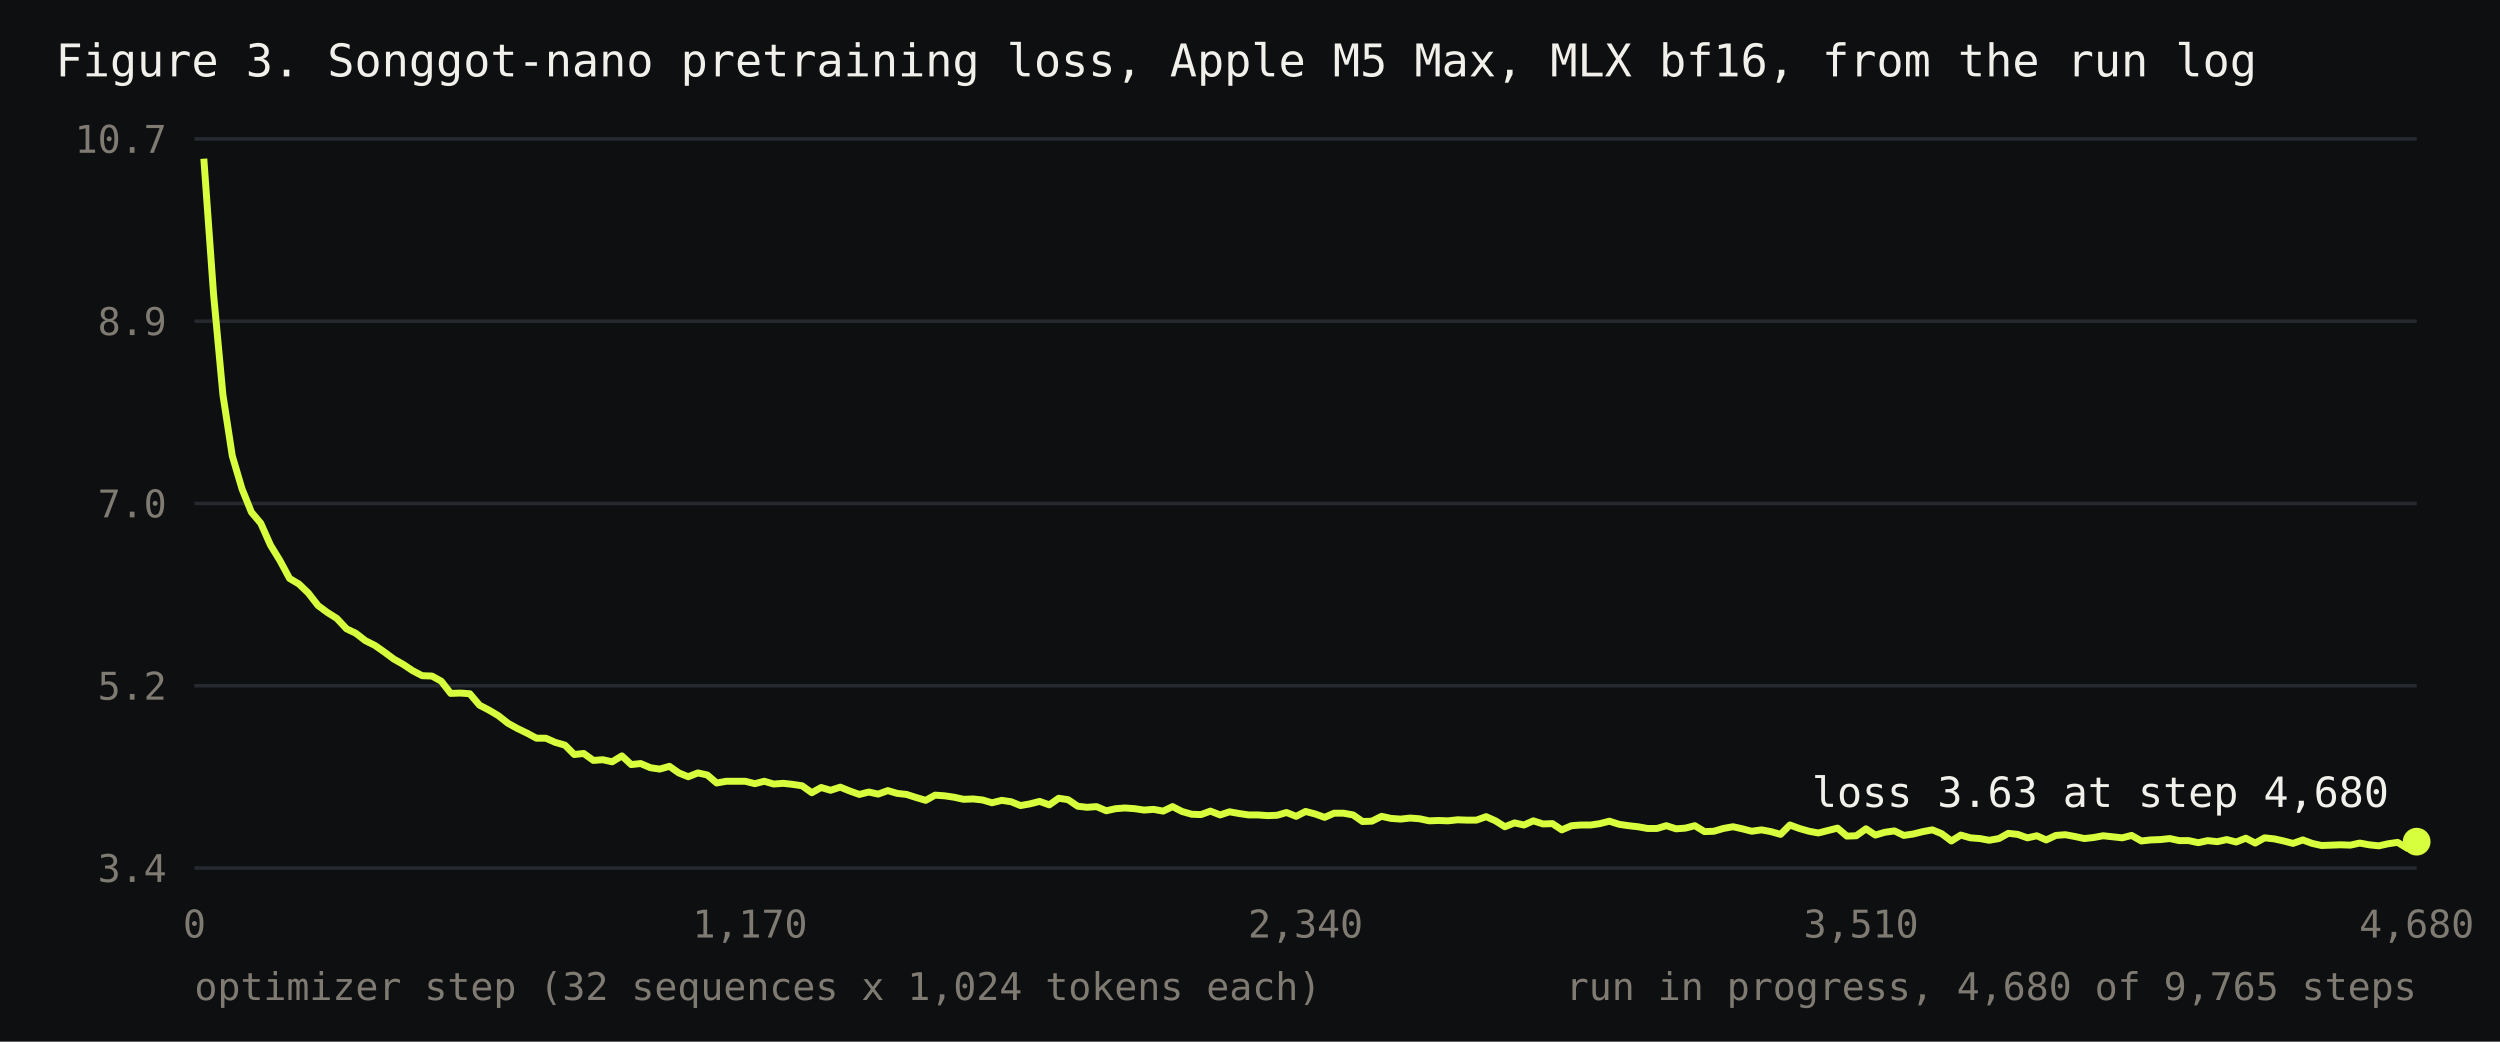
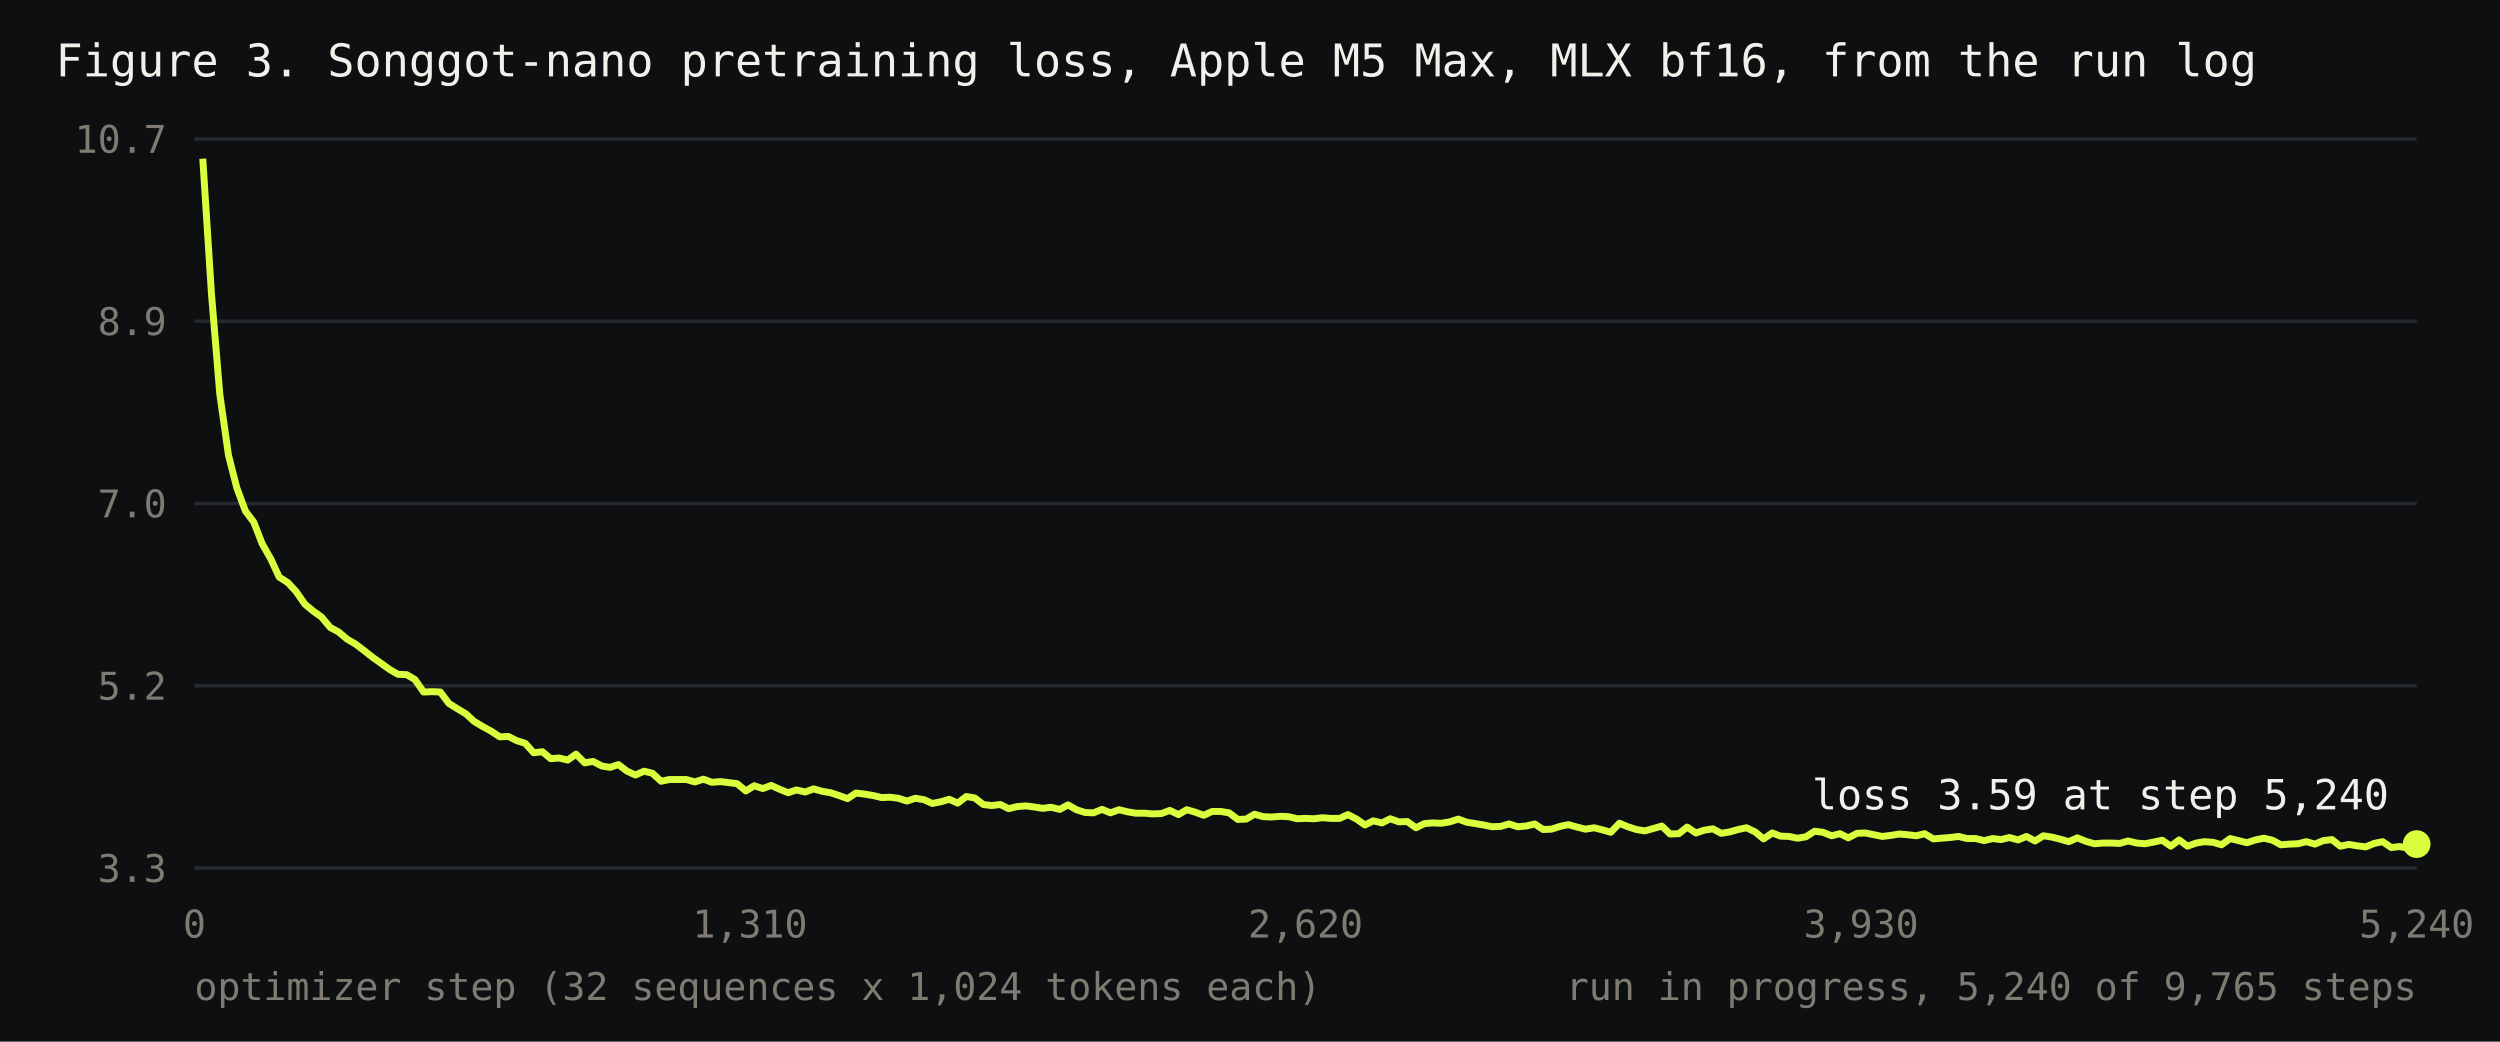
<svg xmlns="http://www.w3.org/2000/svg" viewBox="0 0 720 300" width="100%" role="img" aria-label="Figure 3. Songgot-nano pretraining loss, Apple M5 Max, MLX bf16, from the run log" font-family="IBM Plex Mono, Menlo, monospace" font-size="12">
  <rect width="720" height="300" fill="#0e0f11" />
  <text x="16" y="22" fill="#f2f0ea" font-size="13" font-weight="500">Figure 3. Songgot-nano pretraining loss, Apple M5 Max, MLX bf16, from the run log</text>
  <line x1="56" x2="696" y1="250.0" y2="250.0" stroke="#262a30" />
-   <text x="48" y="254.0" fill="#7f7b72" text-anchor="end" font-size="11">3.4</text>
+   <text x="48" y="254.0" fill="#7f7b72" text-anchor="end" font-size="11">3.3</text>
  <line x1="56" x2="696" y1="197.5" y2="197.5" stroke="#262a30" />
  <text x="48" y="201.5" fill="#7f7b72" text-anchor="end" font-size="11">5.2</text>
  <line x1="56" x2="696" y1="145.0" y2="145.0" stroke="#262a30" />
  <text x="48" y="149.0" fill="#7f7b72" text-anchor="end" font-size="11">7.0</text>
  <line x1="56" x2="696" y1="92.5" y2="92.5" stroke="#262a30" />
  <text x="48" y="96.5" fill="#7f7b72" text-anchor="end" font-size="11">8.9</text>
  <line x1="56" x2="696" y1="40.0" y2="40.0" stroke="#262a30" />
  <text x="48" y="44.0" fill="#7f7b72" text-anchor="end" font-size="11">10.7</text>
  <text x="56.0" y="270" fill="#7f7b72" text-anchor="middle" font-size="11">0</text>
-   <text x="216.0" y="270" fill="#7f7b72" text-anchor="middle" font-size="11">1,170</text>
-   <text x="376.0" y="270" fill="#7f7b72" text-anchor="middle" font-size="11">2,340</text>
-   <text x="536.0" y="270" fill="#7f7b72" text-anchor="middle" font-size="11">3,510</text>
-   <text x="696.0" y="270" fill="#7f7b72" text-anchor="middle" font-size="11">4,680</text>
-   <path d="M58.7,45.7 L61.5,84.7 L64.2,113.7 L66.9,131.3 L69.7,140.8 L72.4,147.5 L75.1,150.7 L77.9,157.0 L80.6,161.4 L83.4,166.6 L86.1,168.2 L88.8,170.8 L91.6,174.4 L94.3,176.4 L97.0,178.1 L99.8,181.1 L102.5,182.4 L105.2,184.5 L108.0,185.9 L110.7,187.8 L113.4,189.8 L116.2,191.4 L118.9,193.2 L121.6,194.6 L124.4,194.7 L127.1,196.2 L129.8,199.7 L132.6,199.6 L135.3,199.8 L138.1,203.1 L140.8,204.5 L143.5,206.1 L146.3,208.3 L149.0,209.8 L151.7,211.1 L154.5,212.6 L157.2,212.6 L159.9,213.8 L162.7,214.6 L165.4,217.3 L168.1,217.0 L170.9,219.0 L173.6,218.8 L176.3,219.4 L179.1,217.7 L181.8,220.2 L184.5,219.9 L187.3,221.1 L190.0,221.5 L192.8,220.7 L195.5,222.6 L198.2,223.7 L201.0,222.6 L203.7,223.2 L206.4,225.5 L209.2,225.0 L211.9,225.0 L214.6,225.0 L217.4,225.7 L220.1,225.0 L222.8,225.8 L225.6,225.6 L228.3,225.9 L231.0,226.3 L233.8,228.3 L236.5,226.8 L239.2,227.6 L242.0,226.7 L244.7,227.8 L247.5,228.8 L250.2,228.1 L252.9,228.7 L255.7,227.7 L258.4,228.5 L261.1,228.8 L263.9,229.7 L266.6,230.5 L269.3,229.0 L272.1,229.2 L274.8,229.6 L277.5,230.2 L280.3,230.1 L283.0,230.4 L285.7,231.2 L288.5,230.5 L291.2,230.9 L293.9,232.0 L296.7,231.5 L299.4,230.8 L302.2,231.8 L304.9,229.9 L307.6,230.3 L310.4,232.2 L313.1,232.5 L315.8,232.3 L318.6,233.5 L321.3,232.9 L324.0,232.7 L326.8,232.9 L329.5,233.3 L332.2,233.1 L335.0,233.6 L337.7,232.3 L340.4,233.7 L343.2,234.5 L345.9,234.6 L348.6,233.6 L351.4,234.7 L354.1,233.8 L356.9,234.3 L359.6,234.7 L362.3,234.7 L365.1,234.9 L367.8,234.8 L370.5,234.0 L373.3,235.1 L376.0,233.7 L378.7,234.4 L381.5,235.4 L384.2,234.2 L386.9,234.2 L389.7,234.7 L392.4,236.6 L395.1,236.5 L397.9,235.1 L400.6,235.7 L403.4,235.9 L406.1,235.6 L408.8,235.8 L411.6,236.4 L414.3,236.3 L417.0,236.4 L419.8,236.1 L422.5,236.2 L425.2,236.2 L428.0,235.2 L430.7,236.4 L433.4,238.1 L436.2,237.0 L438.9,237.6 L441.6,236.4 L444.4,237.3 L447.1,237.2 L449.8,239.0 L452.6,237.8 L455.3,237.6 L458.1,237.6 L460.8,237.2 L463.5,236.5 L466.3,237.4 L469.0,237.8 L471.7,238.1 L474.5,238.6 L477.2,238.6 L479.9,237.8 L482.7,238.7 L485.4,238.5 L488.1,237.8 L490.9,239.5 L493.6,239.4 L496.3,238.6 L499.1,238.1 L501.8,238.7 L504.5,239.4 L507.3,239.0 L510.0,239.5 L512.8,240.3 L515.5,237.6 L518.2,238.6 L521.0,239.4 L523.7,239.9 L526.4,239.2 L529.2,238.5 L531.9,240.8 L534.6,240.7 L537.4,238.7 L540.1,240.5 L542.8,239.7 L545.6,239.3 L548.3,240.6 L551.0,240.2 L553.8,239.5 L556.5,239.0 L559.2,240.1 L562.0,242.2 L564.7,240.5 L567.5,241.3 L570.2,241.5 L572.9,242.0 L575.7,241.5 L578.4,240.0 L581.1,240.3 L583.9,241.3 L586.6,240.7 L589.3,241.9 L592.1,240.6 L594.8,240.4 L597.5,240.9 L600.3,241.5 L603.0,241.2 L605.7,240.7 L608.5,241.0 L611.2,241.3 L613.9,240.6 L616.7,242.2 L619.4,241.9 L622.2,241.8 L624.9,241.5 L627.6,242.1 L630.4,242.1 L633.1,242.7 L635.8,242.1 L638.6,242.4 L641.3,241.8 L644.0,242.5 L646.8,241.4 L649.5,242.8 L652.2,241.3 L655.0,241.6 L657.7,242.2 L660.4,242.9 L663.2,241.9 L665.9,242.9 L668.6,243.5 L671.4,243.4 L674.1,243.3 L676.9,243.4 L679.6,242.8 L682.3,243.3 L685.1,243.6 L687.8,243.0 L690.5,242.6 L693.3,244.3 L696.0,242.4" fill="none" stroke="#d8ff3d" stroke-width="2" stroke-linejoin="round" />
-   <circle cx="696.0" cy="242.4" r="4" fill="#d8ff3d" />
-   <text x="688.0" y="232.4" fill="#f2f0ea" text-anchor="end">loss 3.63 at step 4,680</text>
+   <text x="216.0" y="270" fill="#7f7b72" text-anchor="middle" font-size="11">1,310</text>
+   <text x="376.0" y="270" fill="#7f7b72" text-anchor="middle" font-size="11">2,620</text>
+   <text x="536.0" y="270" fill="#7f7b72" text-anchor="middle" font-size="11">3,930</text>
+   <text x="696.0" y="270" fill="#7f7b72" text-anchor="middle" font-size="11">5,240</text>
+   <path d="M58.4,45.7 L60.9,84.6 L63.3,113.5 L65.8,131.1 L68.2,140.5 L70.7,147.2 L73.1,150.4 L75.5,156.6 L78.0,161.0 L80.4,166.2 L82.9,167.8 L85.3,170.4 L87.8,174.0 L90.2,176.0 L92.6,177.7 L95.1,180.7 L97.5,182.0 L100.0,184.1 L102.4,185.5 L104.9,187.4 L107.3,189.3 L109.7,191.0 L112.2,192.8 L114.6,194.2 L117.1,194.3 L119.5,195.7 L122.0,199.3 L124.4,199.2 L126.8,199.3 L129.3,202.6 L131.7,204.1 L134.2,205.6 L136.6,207.8 L139.1,209.3 L141.5,210.6 L143.9,212.2 L146.4,212.1 L148.8,213.3 L151.3,214.1 L153.7,216.8 L156.2,216.5 L158.6,218.5 L161.0,218.3 L163.5,218.9 L165.9,217.2 L168.4,219.7 L170.8,219.3 L173.3,220.6 L175.7,221.0 L178.1,220.2 L180.6,222.1 L183.0,223.2 L185.5,222.1 L187.9,222.7 L190.4,225.0 L192.8,224.5 L195.2,224.5 L197.7,224.5 L200.1,225.2 L202.6,224.4 L205.0,225.3 L207.5,225.1 L209.9,225.4 L212.3,225.7 L214.8,227.8 L217.2,226.3 L219.7,227.1 L222.1,226.2 L224.5,227.3 L227.0,228.3 L229.4,227.5 L231.9,228.1 L234.3,227.2 L236.8,227.9 L239.2,228.3 L241.6,229.1 L244.1,230.0 L246.5,228.4 L249.0,228.7 L251.4,229.1 L253.9,229.7 L256.3,229.6 L258.7,229.9 L261.2,230.7 L263.6,229.9 L266.1,230.3 L268.5,231.4 L271.0,230.9 L273.4,230.2 L275.8,231.3 L278.3,229.4 L280.7,229.8 L283.2,231.7 L285.6,232.0 L288.1,231.7 L290.5,232.9 L292.9,232.3 L295.4,232.1 L297.8,232.4 L300.3,232.8 L302.7,232.5 L305.2,233.1 L307.6,231.8 L310.0,233.2 L312.5,234.0 L314.9,234.1 L317.4,233.1 L319.8,234.1 L322.3,233.2 L324.7,233.8 L327.1,234.2 L329.6,234.2 L332.0,234.4 L334.5,234.3 L336.9,233.4 L339.4,234.6 L341.8,233.2 L344.2,233.9 L346.7,234.8 L349.1,233.7 L351.6,233.7 L354.0,234.1 L356.5,236.0 L358.9,235.9 L361.3,234.5 L363.8,235.2 L366.2,235.3 L368.7,235.1 L371.1,235.2 L373.6,235.8 L376.0,235.7 L378.4,235.8 L380.9,235.5 L383.3,235.7 L385.8,235.7 L388.2,234.6 L390.7,235.9 L393.1,237.6 L395.5,236.4 L398.0,237.0 L400.4,235.8 L402.9,236.7 L405.3,236.6 L407.8,238.4 L410.2,237.2 L412.6,237.0 L415.1,237.1 L417.5,236.7 L420.0,235.9 L422.4,236.8 L424.9,237.2 L427.3,237.6 L429.7,238.1 L432.2,238.0 L434.6,237.3 L437.1,238.1 L439.5,237.9 L442.0,237.3 L444.4,238.9 L446.8,238.8 L449.3,238.0 L451.7,237.5 L454.2,238.2 L456.6,238.8 L459.1,238.4 L461.5,239.0 L463.9,239.7 L466.4,237.1 L468.8,238.1 L471.3,238.9 L473.7,239.3 L476.2,238.6 L478.6,237.9 L481.0,240.2 L483.5,240.1 L485.9,238.2 L488.4,239.9 L490.8,239.1 L493.3,238.7 L495.7,240.0 L498.1,239.6 L500.6,238.9 L503.0,238.4 L505.5,239.6 L507.9,241.6 L510.4,239.9 L512.8,240.8 L515.2,240.9 L517.7,241.4 L520.1,241.0 L522.6,239.4 L525.0,239.7 L527.5,240.7 L529.9,240.1 L532.3,241.3 L534.8,240.0 L537.2,239.9 L539.7,240.4 L542.1,240.9 L544.5,240.6 L547.0,240.2 L549.4,240.4 L551.9,240.7 L554.3,240.1 L556.8,241.6 L559.2,241.4 L561.6,241.2 L564.1,240.9 L566.5,241.5 L569.0,241.5 L571.4,242.1 L573.9,241.5 L576.3,241.8 L578.7,241.2 L581.2,241.9 L583.6,240.9 L586.1,242.2 L588.5,240.7 L591.0,241.1 L593.4,241.7 L595.8,242.4 L598.3,241.3 L600.7,242.3 L603.2,243.0 L605.6,242.8 L608.1,242.8 L610.5,242.9 L612.9,242.2 L615.4,242.8 L617.8,243.0 L620.3,242.5 L622.7,242.0 L625.2,243.7 L627.6,241.9 L630.0,243.7 L632.5,242.8 L634.9,242.4 L637.4,242.6 L639.8,243.3 L642.3,241.5 L644.7,242.1 L647.1,242.7 L649.6,241.9 L652.0,241.4 L654.5,242.0 L656.9,243.3 L659.4,243.1 L661.8,243.0 L664.2,242.4 L666.7,243.1 L669.1,242.1 L671.6,241.8 L674.0,243.7 L676.5,243.2 L678.9,243.6 L681.3,243.9 L683.8,242.9 L686.2,242.4 L688.7,244.1 L691.1,243.8 L693.6,244.3 L696.0,243.1" fill="none" stroke="#d8ff3d" stroke-width="2" stroke-linejoin="round" />
+   <circle cx="696.0" cy="243.1" r="4" fill="#d8ff3d" />
+   <text x="688.0" y="233.1" fill="#f2f0ea" text-anchor="end">loss 3.59 at step 5,240</text>
  <text x="56" y="288" fill="#7f7b72" font-size="11">optimizer step (32 sequences x 1,024 tokens each)</text>
-   <text x="696" y="288" fill="#7f7b72" text-anchor="end" font-size="11">run in progress, 4,680 of 9,765 steps</text>
+   <text x="696" y="288" fill="#7f7b72" text-anchor="end" font-size="11">run in progress, 5,240 of 9,765 steps</text>
</svg>
